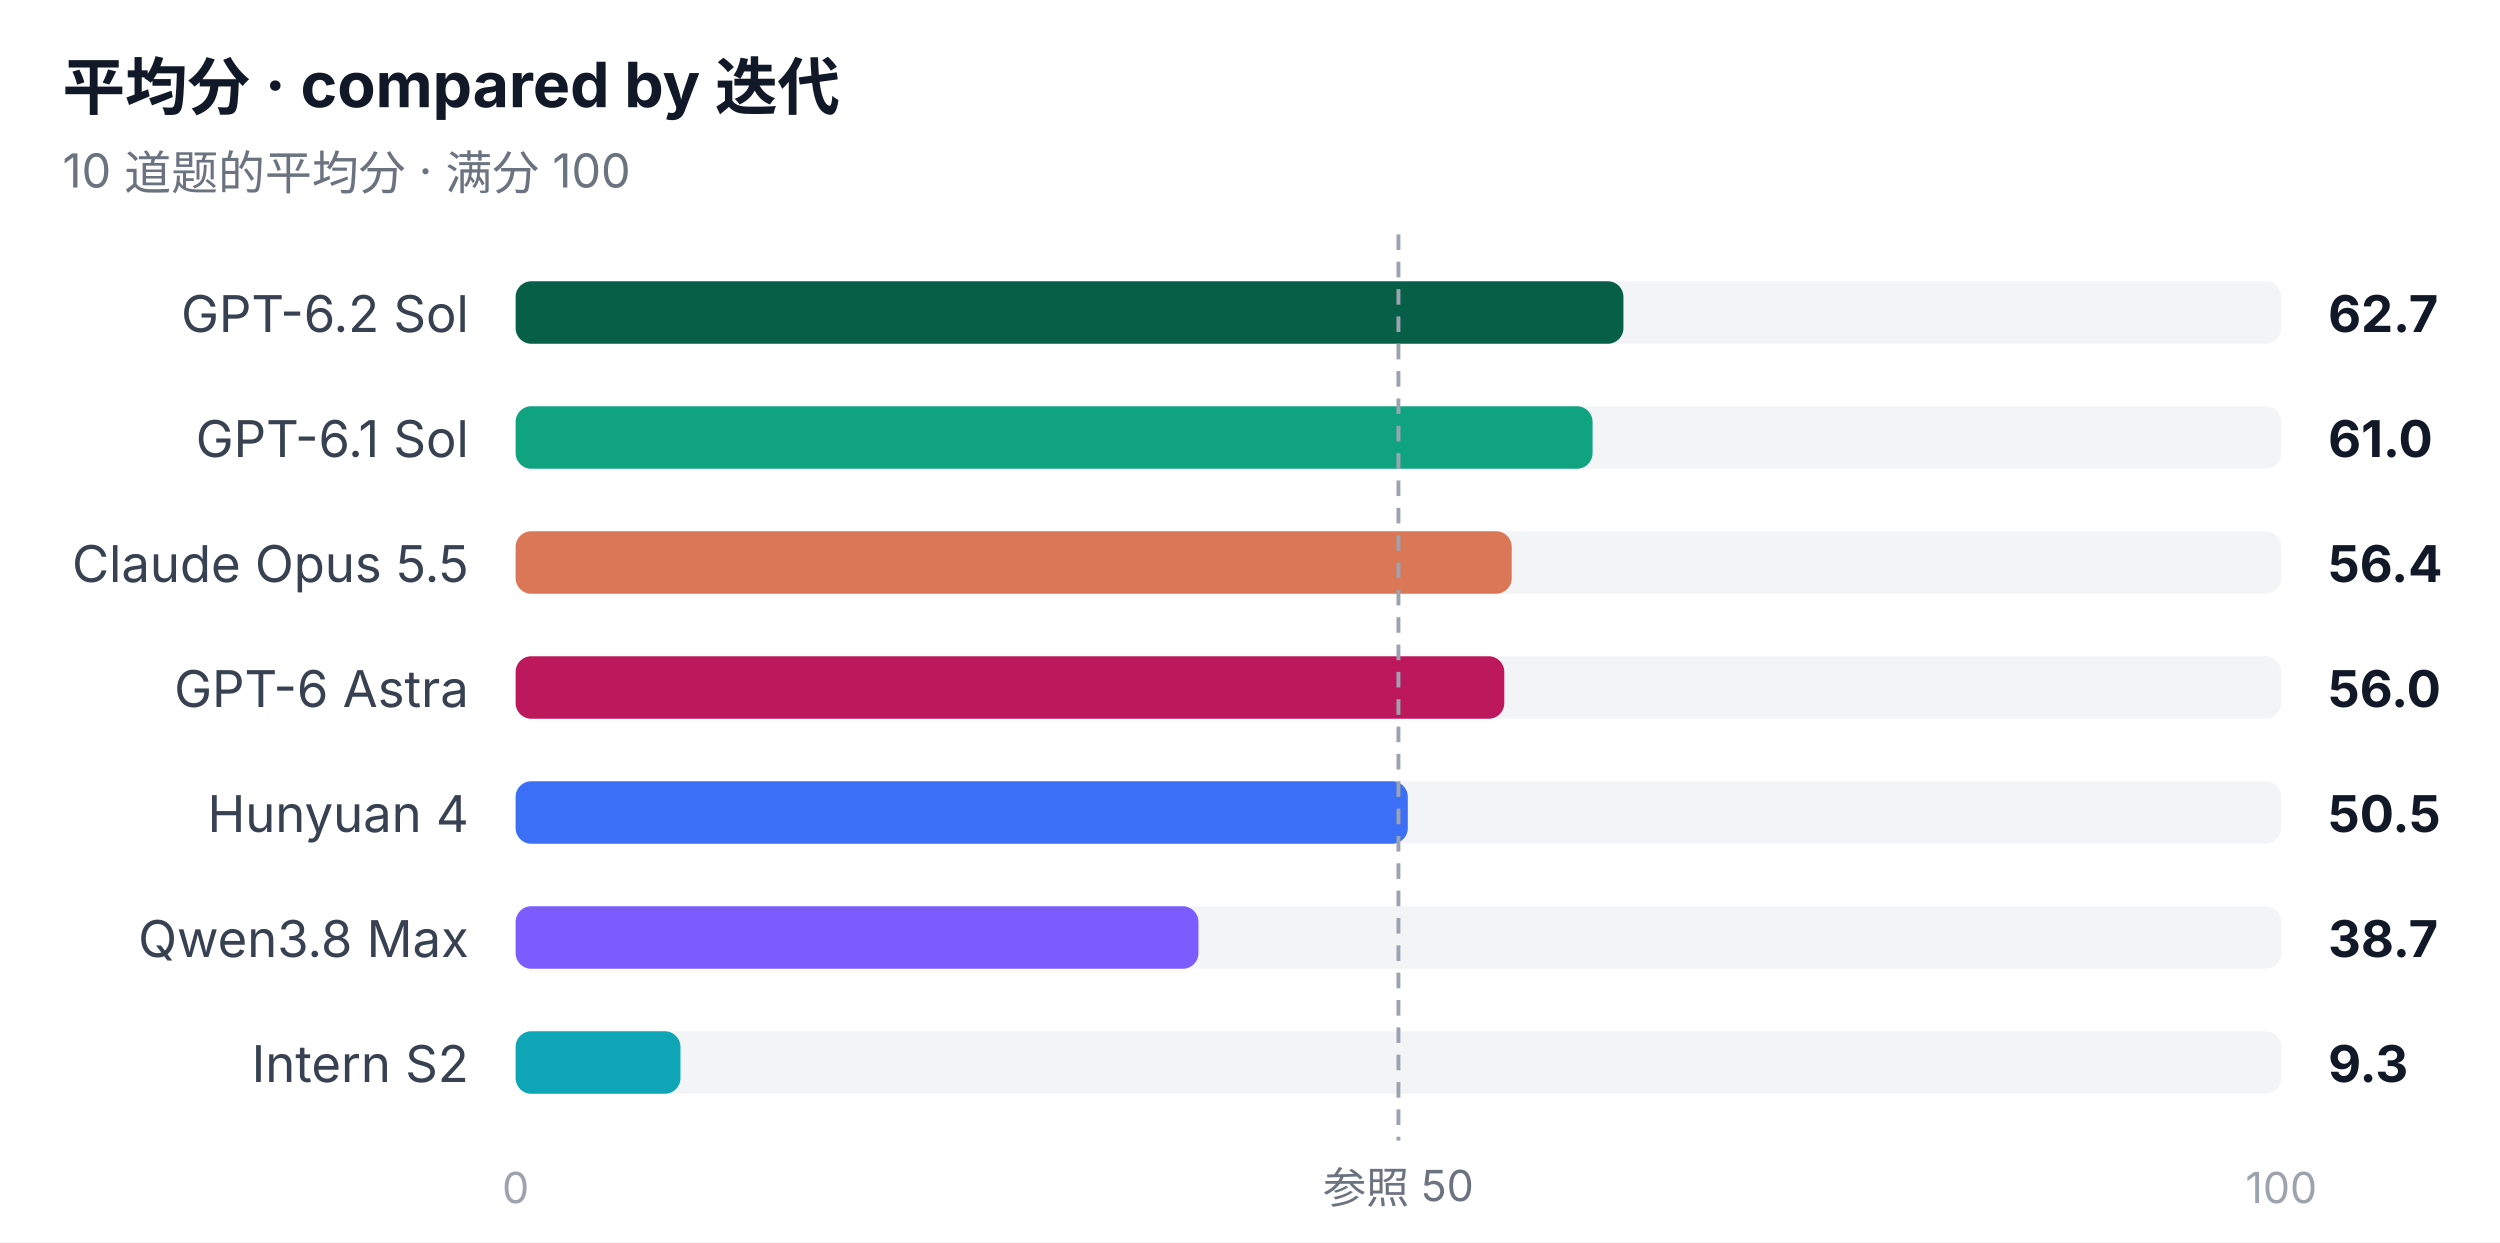
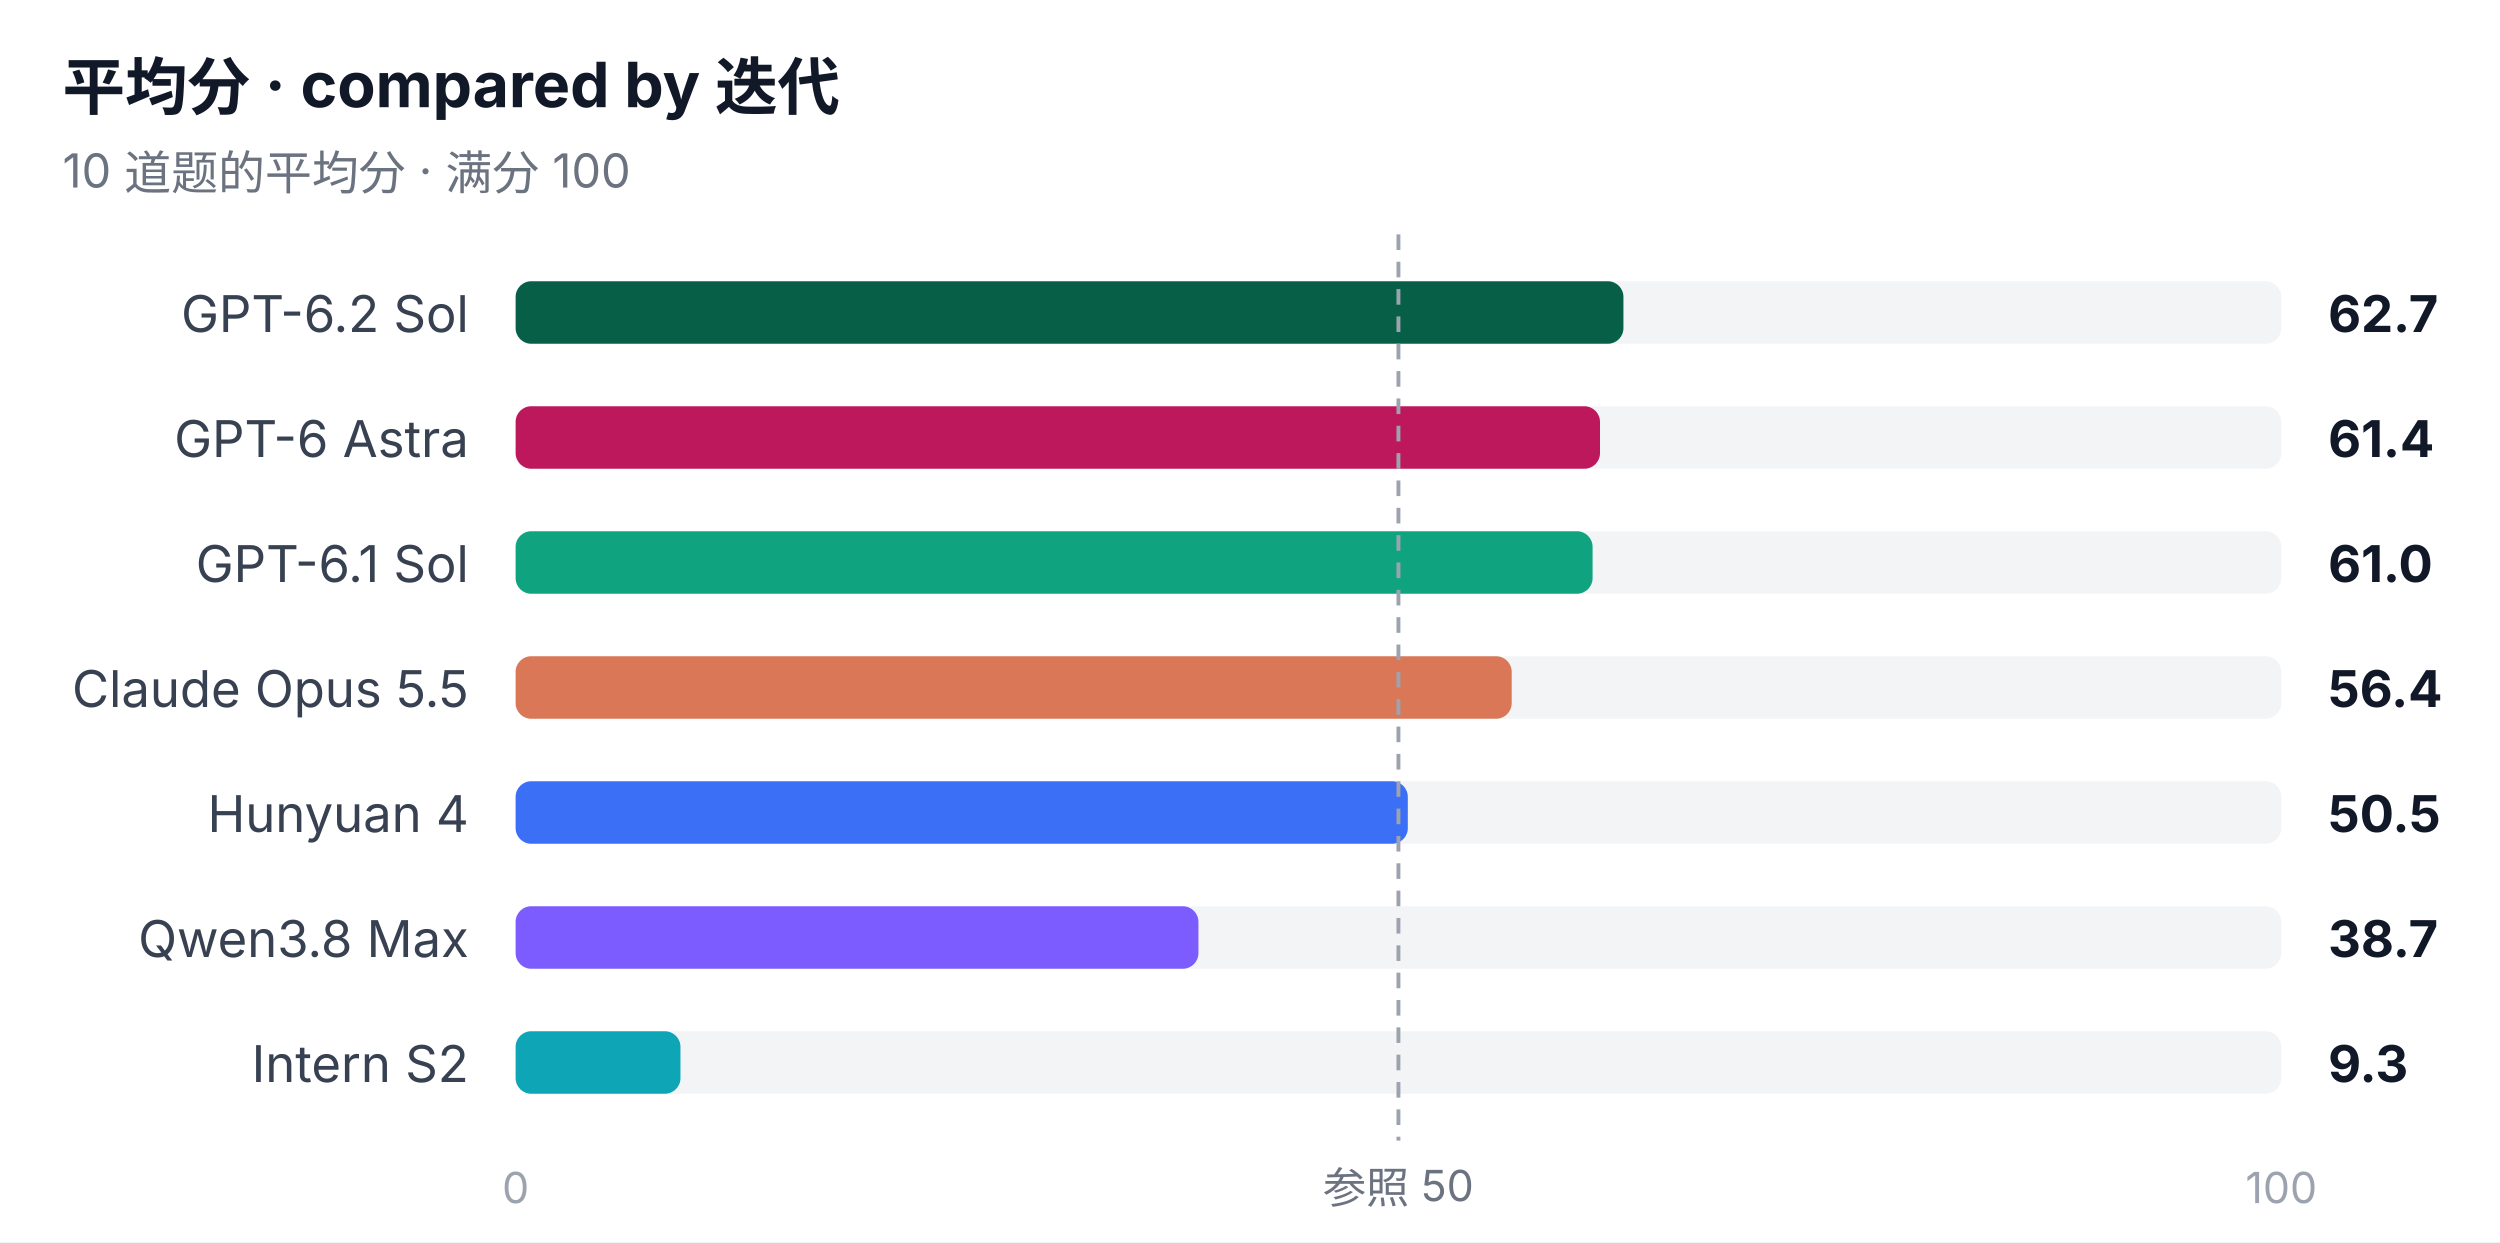
<svg xmlns="http://www.w3.org/2000/svg" width="640" height="318" viewBox="0 0 640 318" font-family="Inter, -apple-system, BlinkMacSystemFont, 'Segoe UI', Roboto, 'Helvetica Neue', Arial, 'PingFang SC', 'Microsoft YaHei', sans-serif">
  <rect width="640" height="318" fill="#ffffff" />
  <text x="16" y="28" font-size="16" font-weight="700" fill="#111827">平均分 · compared by 迭代</text>
  <text x="16" y="48" font-size="12" fill="#6b7280">10 道题的平均分 · 满分 100</text>
  <text x="120" y="85.0" font-size="13" fill="#374151" text-anchor="end">GPT-6.2 Sol</text>
  <rect x="132" y="72.0" width="452" height="16" rx="4" fill="#f3f4f6" />
  <rect x="132" y="72.0" width="283.6" height="16" rx="4" fill="#065f46" />
  <text x="596" y="85.0" font-size="13" font-weight="700" fill="#111827">62.7</text>
-   <text x="120" y="117.0" font-size="13" fill="#374151" text-anchor="end">GPT-6.1 Sol</text>
+   <text x="120" y="117.0" font-size="13" fill="#374151" text-anchor="end">GPT-6 Astra</text>
  <rect x="132" y="104.0" width="452" height="16" rx="4" fill="#f3f4f6" />
-   <rect x="132" y="104.0" width="275.7" height="16" rx="4" fill="#10a37f" />
-   <text x="596" y="117.0" font-size="13" font-weight="700" fill="#111827">61.0</text>
-   <text x="120" y="149.0" font-size="13" fill="#374151" text-anchor="end">Claude Opus 5.5</text>
+   <rect x="132" y="104.0" width="277.6" height="16" rx="4" fill="#be185d" />
+   <text x="596" y="117.0" font-size="13" font-weight="700" fill="#111827">61.4</text>
+   <text x="120" y="149.0" font-size="13" fill="#374151" text-anchor="end">GPT-6.1 Sol</text>
  <rect x="132" y="136.0" width="452" height="16" rx="4" fill="#f3f4f6" />
-   <rect x="132" y="136.0" width="255.0" height="16" rx="4" fill="#d97757" />
-   <text x="596" y="149.0" font-size="13" font-weight="700" fill="#111827">56.4</text>
-   <text x="120" y="181.0" font-size="13" fill="#374151" text-anchor="end">GPT-6 Astra</text>
+   <rect x="132" y="136.0" width="275.7" height="16" rx="4" fill="#10a37f" />
+   <text x="596" y="149.0" font-size="13" font-weight="700" fill="#111827">61.0</text>
+   <text x="120" y="181.0" font-size="13" fill="#374151" text-anchor="end">Claude Opus 5.5</text>
  <rect x="132" y="168.0" width="452" height="16" rx="4" fill="#f3f4f6" />
-   <rect x="132" y="168.0" width="253.1" height="16" rx="4" fill="#be185d" />
-   <text x="596" y="181.0" font-size="13" font-weight="700" fill="#111827">56.0</text>
+   <rect x="132" y="168.0" width="255.0" height="16" rx="4" fill="#d97757" />
+   <text x="596" y="181.0" font-size="13" font-weight="700" fill="#111827">56.4</text>
  <text x="120" y="213.0" font-size="13" fill="#374151" text-anchor="end">Hunyuan 4</text>
  <rect x="132" y="200.0" width="452" height="16" rx="4" fill="#f3f4f6" />
  <rect x="132" y="200.0" width="228.4" height="16" rx="4" fill="#3b6ff5" />
  <text x="596" y="213.0" font-size="13" font-weight="700" fill="#111827">50.5</text>
  <text x="120" y="245.0" font-size="13" fill="#374151" text-anchor="end">Qwen3.8 Max</text>
  <rect x="132" y="232.0" width="452" height="16" rx="4" fill="#f3f4f6" />
  <rect x="132" y="232.0" width="174.8" height="16" rx="4" fill="#7c5cff" />
  <text x="596" y="245.0" font-size="13" font-weight="700" fill="#111827">38.7</text>
  <text x="120" y="277.0" font-size="13" fill="#374151" text-anchor="end">Intern S2</text>
  <rect x="132" y="264.0" width="452" height="16" rx="4" fill="#f3f4f6" />
  <rect x="132" y="264.0" width="42.2" height="16" rx="4" fill="#0ea5b7" />
  <text x="596" y="277.0" font-size="13" font-weight="700" fill="#111827">9.3</text>
  <line x1="358.0" y1="60" x2="358.0" y2="292" stroke="#9ca3af" stroke-dasharray="4 3" />
  <text x="132.0" y="308" font-size="11" fill="#9ca3af" text-anchor="middle">0</text>
  <text x="358.0" y="308" font-size="11" fill="#6b7280" text-anchor="middle">参照 50</text>
  <text x="584.0" y="308" font-size="11" fill="#9ca3af" text-anchor="middle">100</text>
</svg>
